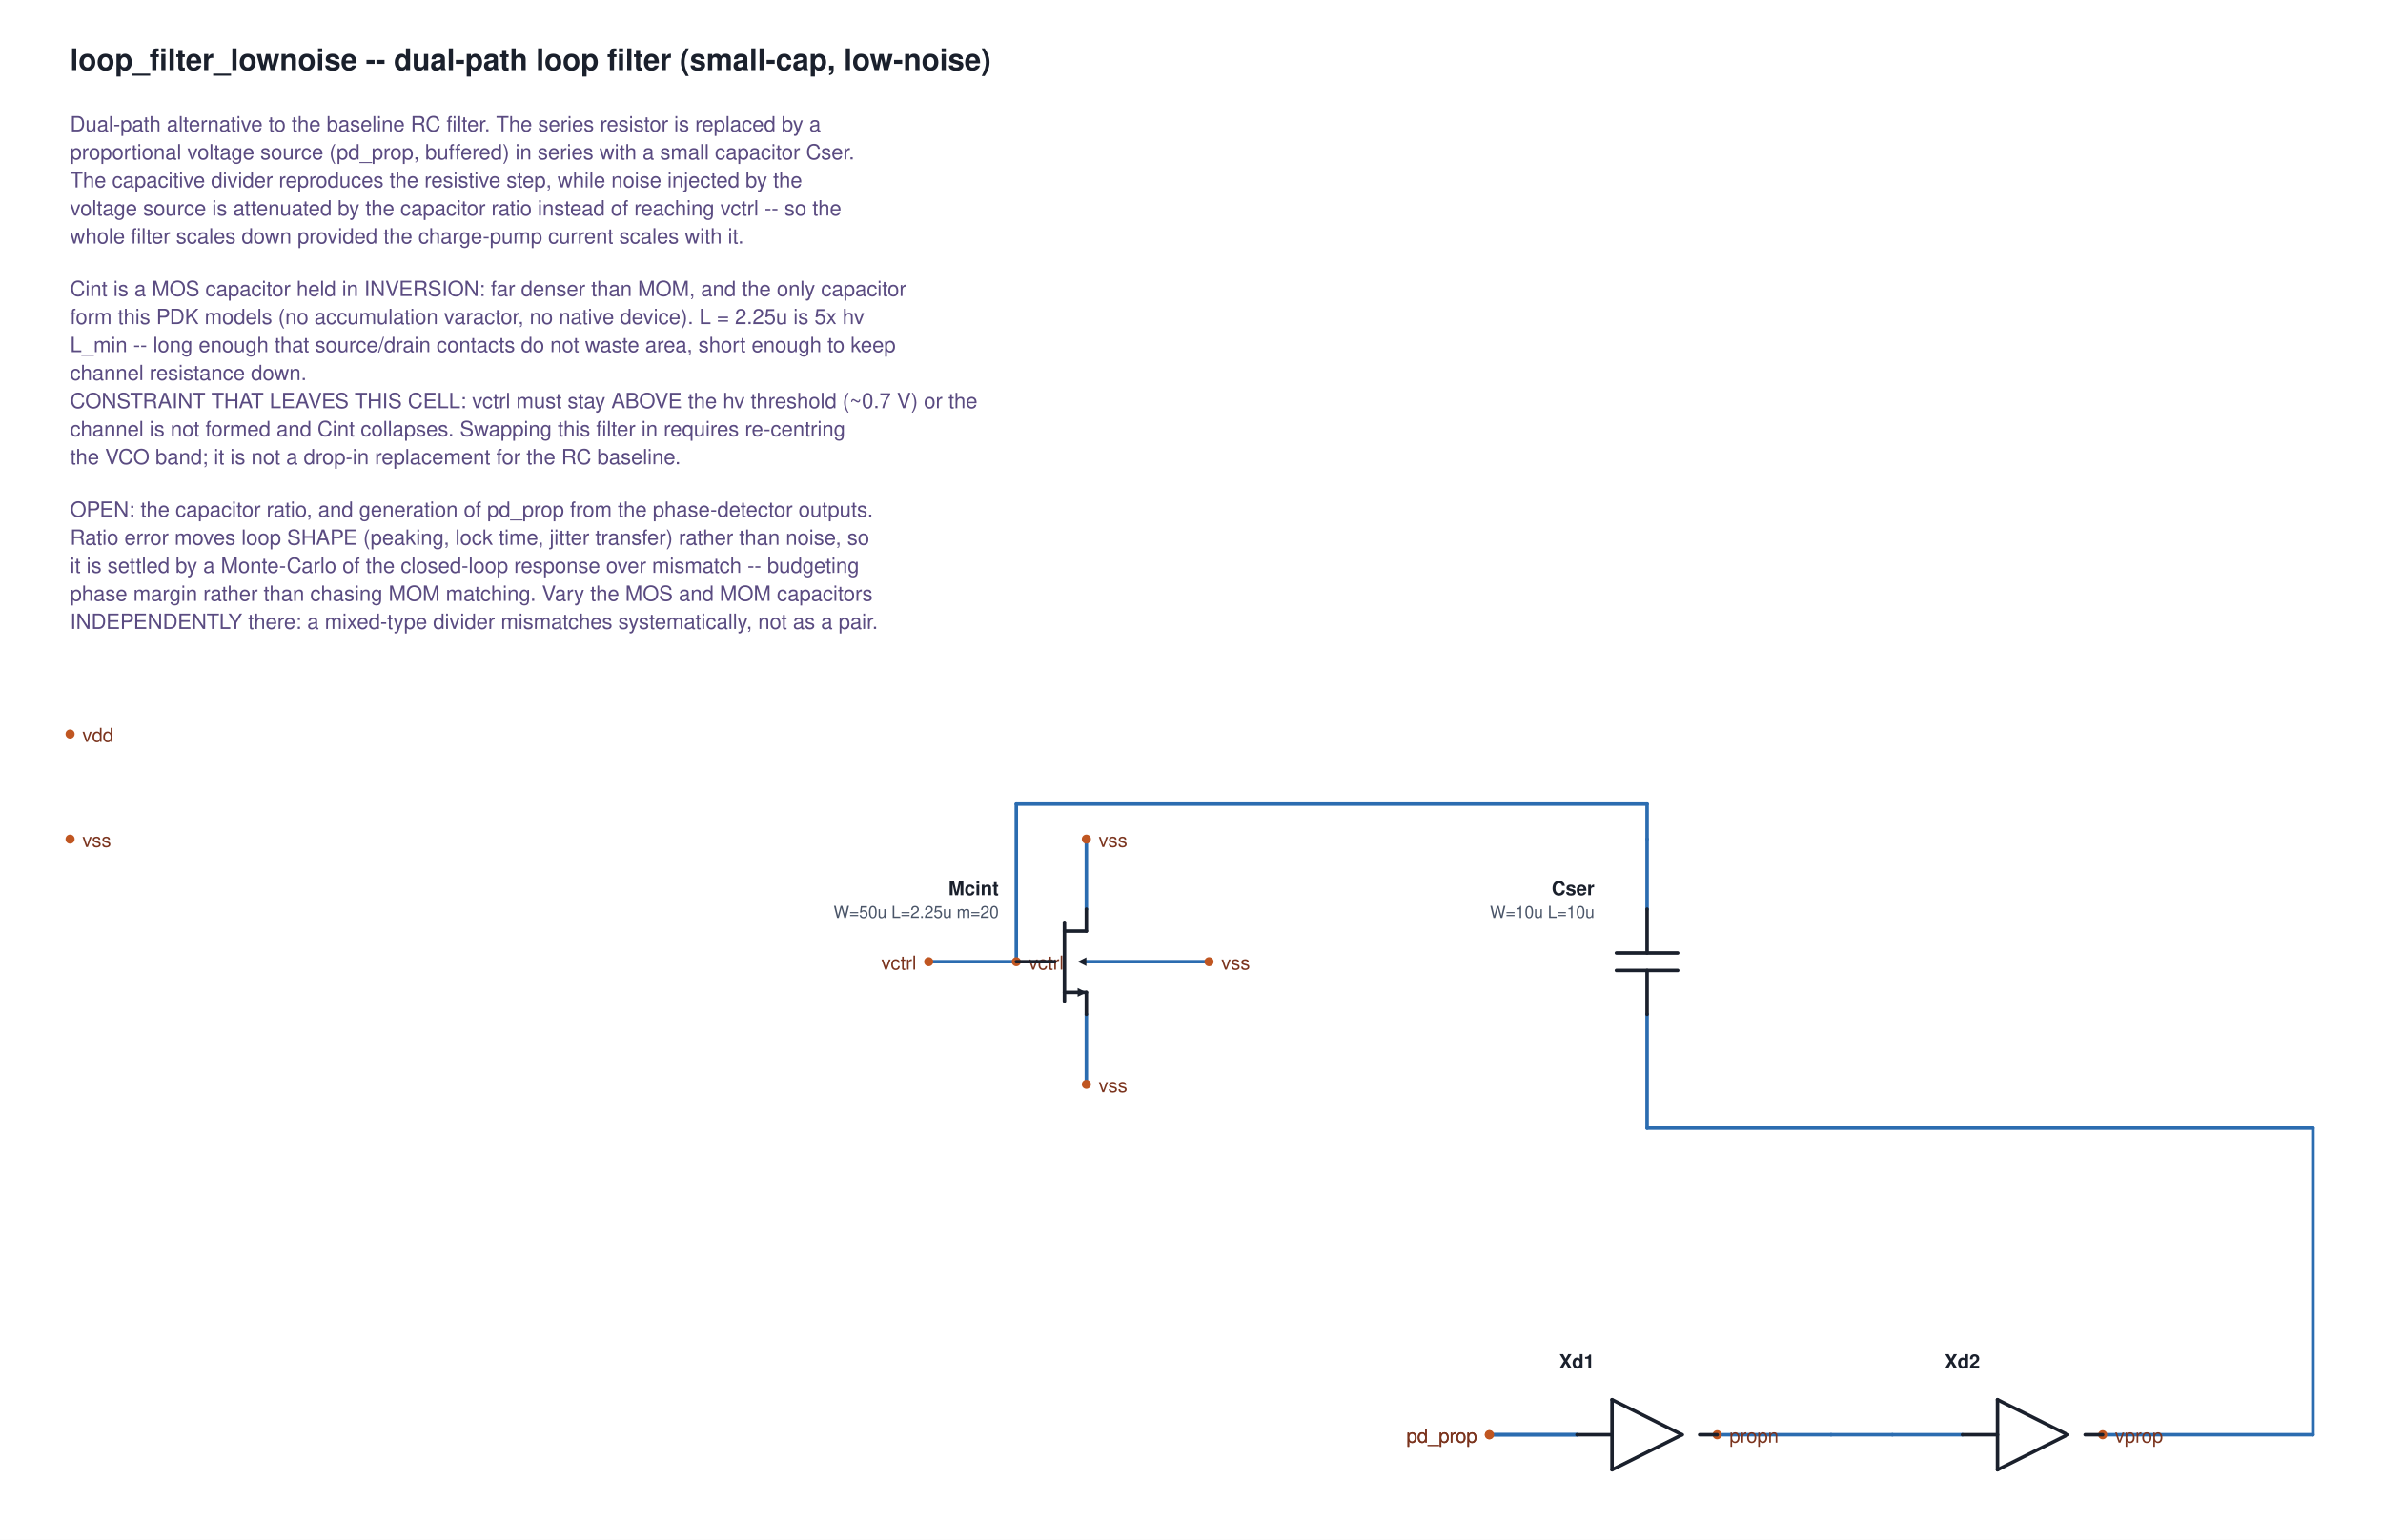
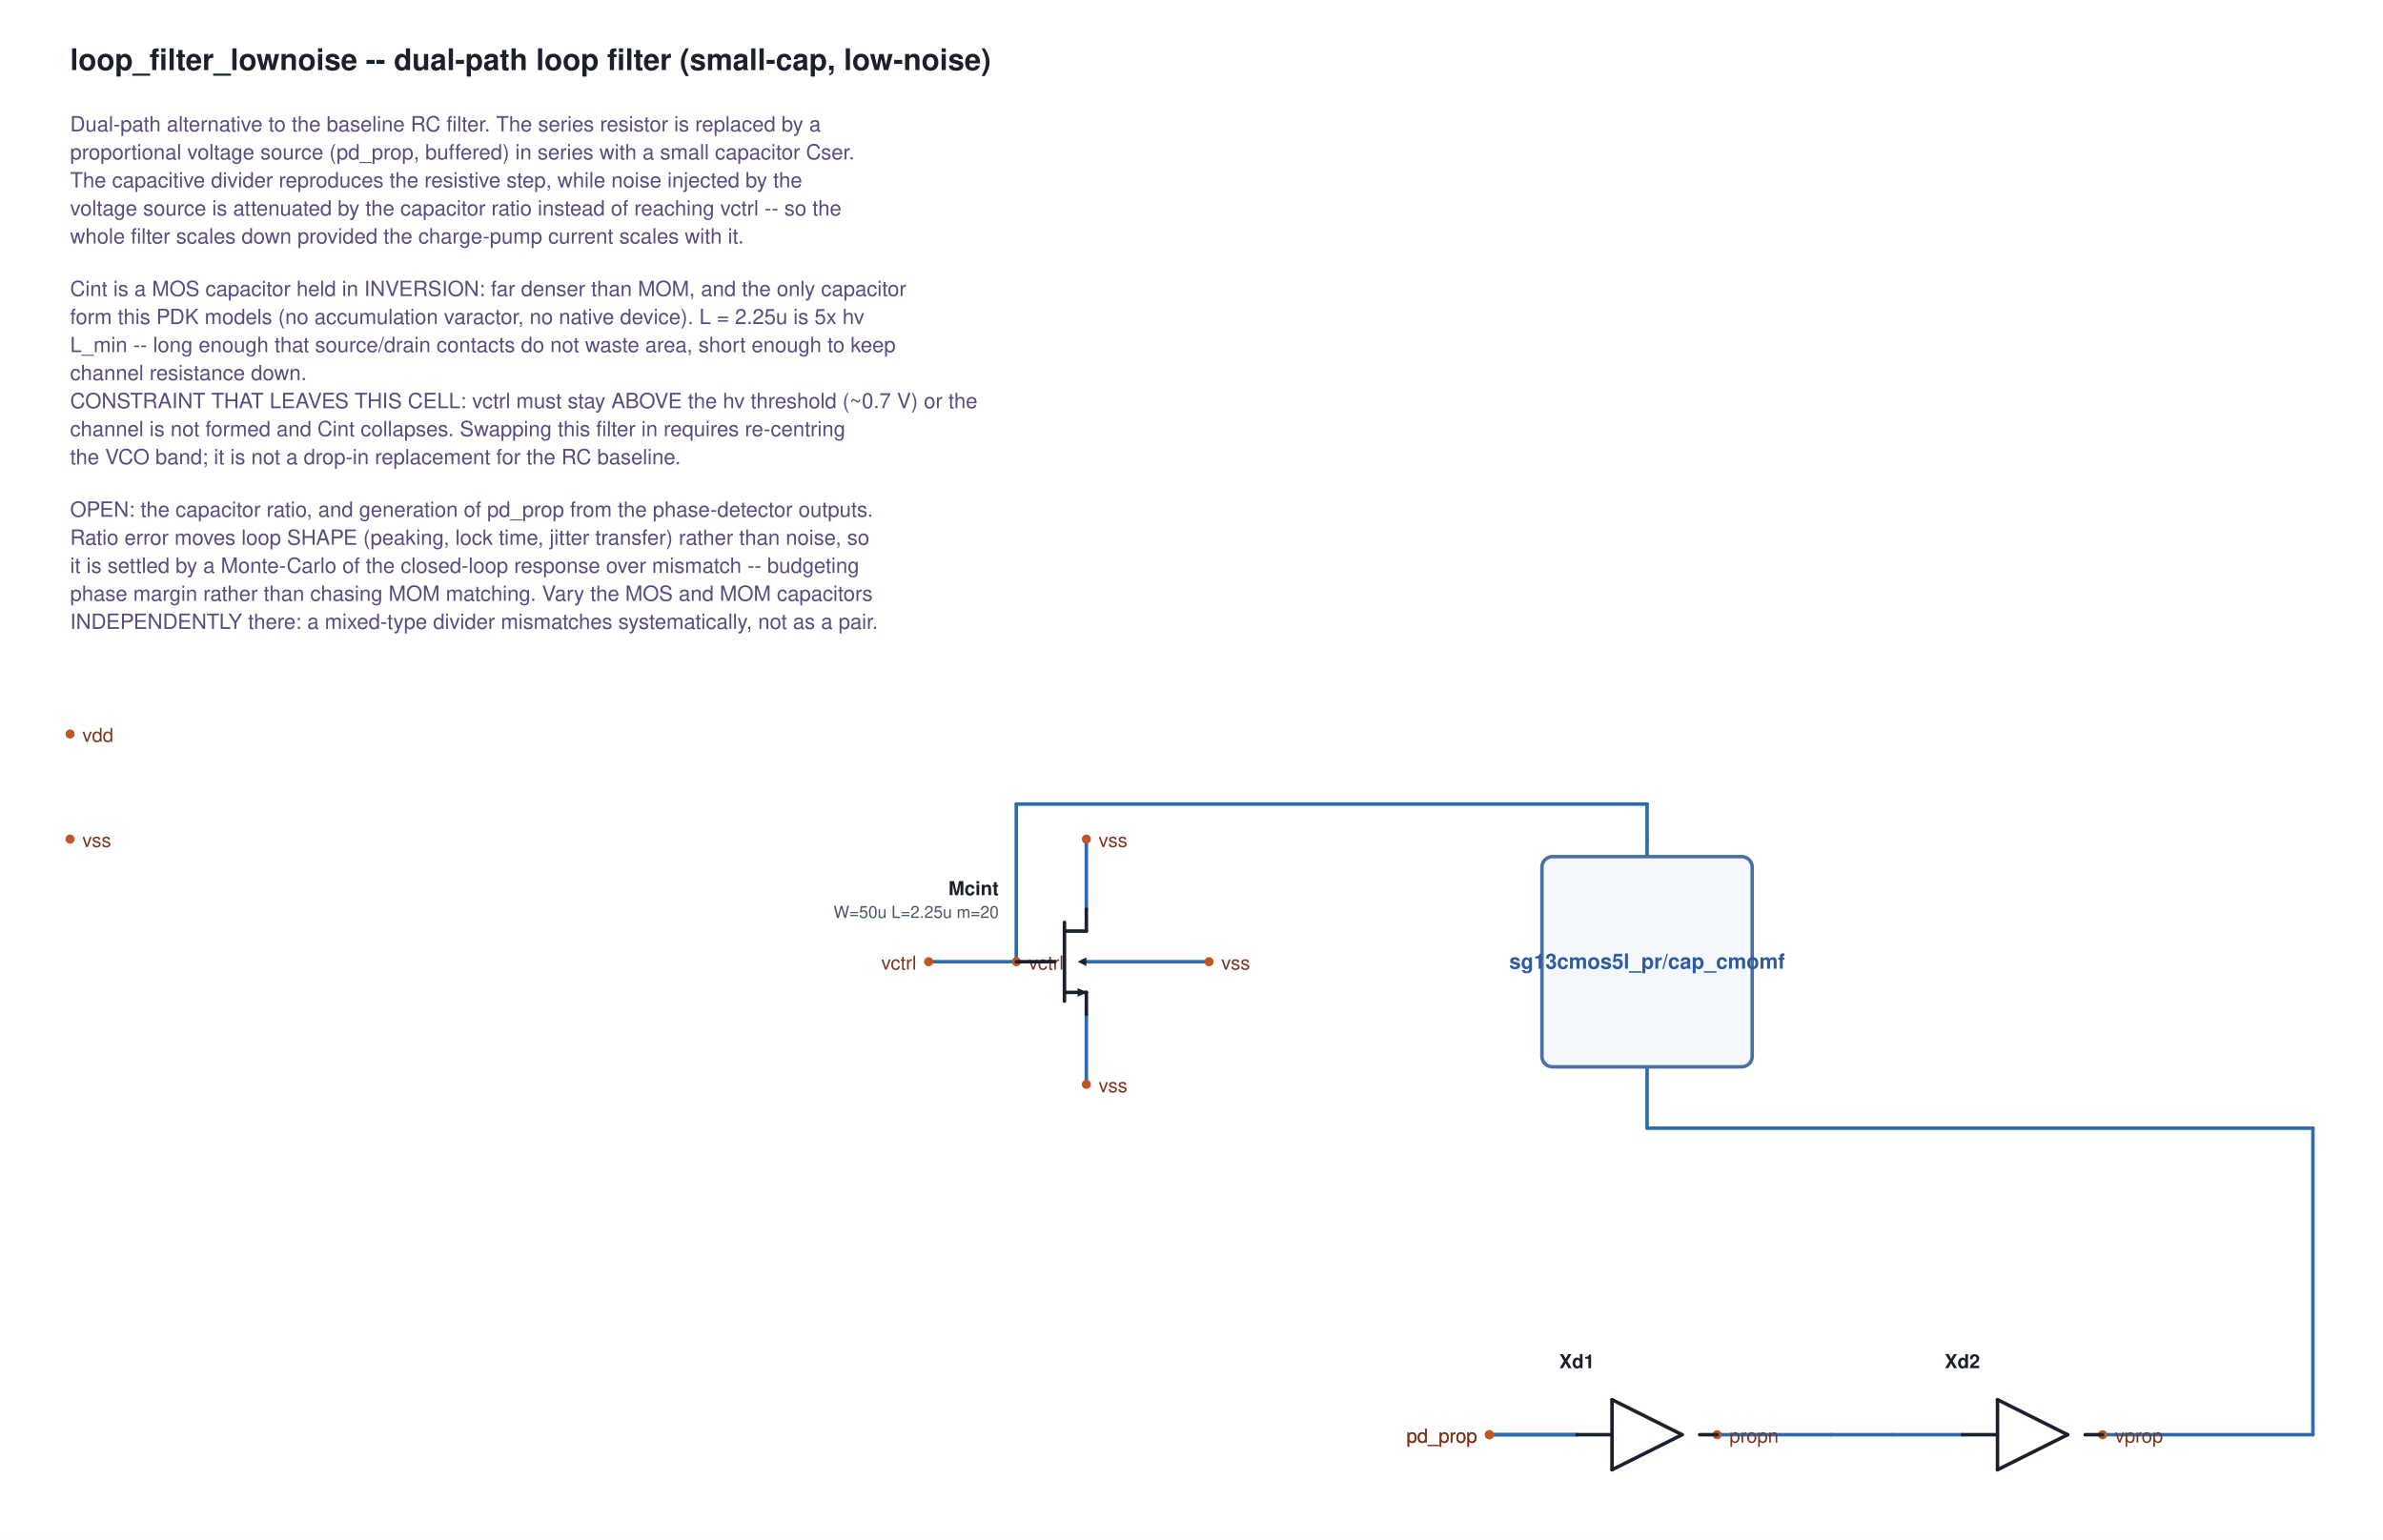
<svg xmlns="http://www.w3.org/2000/svg" width="1360" height="879" viewBox="-600 -659 1360 879">
  <rect x="-600.0" y="-659.0" width="1360.0" height="879.0" fill="#ffffff" />
  <line x1="-20.0" y1="-110.0" x2="-20.0" y2="-200.0" stroke="#2b6cb0" stroke-width="2" stroke-linecap="round" />
  <line x1="-20.0" y1="-200.0" x2="340.0" y2="-200.0" stroke="#2b6cb0" stroke-width="2" stroke-linecap="round" />
  <line x1="340.0" y1="-200.0" x2="340.0" y2="-180.0" stroke="#2b6cb0" stroke-width="2" stroke-linecap="round" />
  <line x1="340.0" y1="-180.0" x2="340.0" y2="-140.0" stroke="#2b6cb0" stroke-width="2" stroke-linecap="round" />
  <line x1="380.0" y1="160.0" x2="445.0" y2="160.0" stroke="#2b6cb0" stroke-width="2" stroke-linecap="round" />
  <line x1="445.0" y1="160.0" x2="480.0" y2="160.0" stroke="#2b6cb0" stroke-width="2" stroke-linecap="round" />
  <line x1="480.0" y1="160.0" x2="520.0" y2="160.0" stroke="#2b6cb0" stroke-width="2" stroke-linecap="round" />
  <line x1="600.0" y1="160.0" x2="720.0" y2="160.0" stroke="#2b6cb0" stroke-width="2" stroke-linecap="round" />
  <line x1="720.0" y1="160.0" x2="720.0" y2="-15.0" stroke="#2b6cb0" stroke-width="2" stroke-linecap="round" />
  <line x1="720.0" y1="-15.0" x2="340.0" y2="-15.0" stroke="#2b6cb0" stroke-width="2" stroke-linecap="round" />
  <line x1="340.0" y1="-15.0" x2="340.0" y2="-80.0" stroke="#2b6cb0" stroke-width="2" stroke-linecap="round" />
  <line x1="20.0" y1="-140.0" x2="20.0" y2="-180.0" stroke="#2b6cb0" stroke-width="2" stroke-linecap="round" />
  <line x1="20.0" y1="-80.0" x2="20.0" y2="-40.0" stroke="#2b6cb0" stroke-width="2" stroke-linecap="round" />
  <line x1="20.0" y1="-110.0" x2="90.0" y2="-110.0" stroke="#2b6cb0" stroke-width="2" stroke-linecap="round" />
  <line x1="300.0" y1="160.0" x2="250.0" y2="160.0" stroke="#2b6cb0" stroke-width="2" stroke-linecap="round" />
  <line x1="-20.0" y1="-110.0" x2="-70.0" y2="-110.0" stroke="#2b6cb0" stroke-width="2" stroke-linecap="round" />
  <line x1="300.0" y1="160.0" x2="250.0" y2="160.0" stroke="#2b6cb0" stroke-width="2" stroke-linecap="round" />
  <circle cx="-20.0" cy="-110.0" r="2.6" fill="#c05621" />
  <text x="-13.0" y="-105.5" text-anchor="start" font-family="Helvetica,Arial,sans-serif" font-size="11" fill="#7b341e">vctrl</text>
  <circle cx="380.0" cy="160.0" r="2.6" fill="#c05621" />
  <text x="387.0" y="164.5" text-anchor="start" font-family="Helvetica,Arial,sans-serif" font-size="11" fill="#7b341e">propn</text>
  <circle cx="600.0" cy="160.0" r="2.6" fill="#c05621" />
  <text x="607.0" y="164.5" text-anchor="start" font-family="Helvetica,Arial,sans-serif" font-size="11" fill="#7b341e">vprop</text>
  <line x1="7.5" y1="-132.5" x2="7.5" y2="-87.5" stroke="#1a202c" stroke-width="2" stroke-linecap="round" />
  <line x1="20.0" y1="-140.0" x2="20.0" y2="-127.5" stroke="#1a202c" stroke-width="2" stroke-linecap="round" />
  <line x1="20.0" y1="-92.5" x2="20.0" y2="-80.0" stroke="#1a202c" stroke-width="2" stroke-linecap="round" />
  <line x1="7.5" y1="-92.5" x2="20.0" y2="-92.5" stroke="#1a202c" stroke-width="2" stroke-linecap="round" />
  <line x1="7.5" y1="-127.5" x2="20.0" y2="-127.5" stroke="#1a202c" stroke-width="2" stroke-linecap="round" />
  <line x1="-20.0" y1="-110.0" x2="2.0" y2="-110.0" stroke="#1a202c" stroke-width="2" stroke-linecap="round" />
  <polygon points="15.0,-90.0 20.0,-92.5 15.0,-95.0 15.0,-90.0" fill="#1a202c" />
  <polygon points="20.0,-107.5 15.0,-110.0 20.0,-112.5 20.0,-107.5" fill="#1a202c" />
  <text x="-30.0" y="-148.0" text-anchor="end" font-family="Helvetica,Arial,sans-serif" font-size="11" font-weight="bold" fill="#1a202c">Mcint</text>
  <text x="-30.0" y="-135.0" text-anchor="end" font-family="Helvetica,Arial,sans-serif" font-size="9.5" fill="#4a5568">W=50u L=2.25u m=20</text>
  <circle cx="20.0" cy="-180.0" r="2.6" fill="#c05621" />
  <text x="27.0" y="-175.5" text-anchor="start" font-family="Helvetica,Arial,sans-serif" font-size="11" fill="#7b341e">vss</text>
  <circle cx="20.0" cy="-40.0" r="2.6" fill="#c05621" />
  <text x="27.0" y="-35.5" text-anchor="start" font-family="Helvetica,Arial,sans-serif" font-size="11" fill="#7b341e">vss</text>
  <circle cx="90.0" cy="-110.0" r="2.6" fill="#c05621" />
  <text x="97.0" y="-105.5" text-anchor="start" font-family="Helvetica,Arial,sans-serif" font-size="11" fill="#7b341e">vss</text>
-   <line x1="322.5" y1="-115.0" x2="357.5" y2="-115.0" stroke="#1a202c" stroke-width="2" stroke-linecap="round" />
-   <line x1="322.5" y1="-105.0" x2="357.5" y2="-105.0" stroke="#1a202c" stroke-width="2" stroke-linecap="round" />
-   <line x1="340.0" y1="-140.0" x2="340.0" y2="-115.0" stroke="#1a202c" stroke-width="2" stroke-linecap="round" />
-   <line x1="340.0" y1="-105.0" x2="340.0" y2="-80.0" stroke="#1a202c" stroke-width="2" stroke-linecap="round" />
-   <text x="310.0" y="-148.0" text-anchor="end" font-family="Helvetica,Arial,sans-serif" font-size="11" font-weight="bold" fill="#1a202c">Cser</text>
-   <text x="310.0" y="-135.0" text-anchor="end" font-family="Helvetica,Arial,sans-serif" font-size="9.5" fill="#4a5568">W=10u L=10u</text>
+   <rect x="280.0" y="-170.0" width="120" height="120" rx="6" fill="#f4f7fb" stroke="#4a6fa5" stroke-width="2" />
+   <text x="340.0" y="-106.0" text-anchor="middle" font-family="Helvetica,Arial,sans-serif" font-size="12" font-weight="bold" fill="#2f5c9e">sg13cmos5l_pr/cap_cmomf</text>
  <line x1="320.0" y1="140.0" x2="320.0" y2="180.0" stroke="#1a202c" stroke-width="2" stroke-linecap="round" />
  <line x1="320.0" y1="140.0" x2="360.0" y2="160.0" stroke="#1a202c" stroke-width="2" stroke-linecap="round" />
  <line x1="320.0" y1="180.0" x2="360.0" y2="160.0" stroke="#1a202c" stroke-width="2" stroke-linecap="round" />
  <line x1="370.0" y1="160.0" x2="380.0" y2="160.0" stroke="#1a202c" stroke-width="2" stroke-linecap="round" />
  <line x1="300.0" y1="160.0" x2="320.0" y2="160.0" stroke="#1a202c" stroke-width="2" stroke-linecap="round" />
  <text x="310.0" y="122.0" text-anchor="end" font-family="Helvetica,Arial,sans-serif" font-size="11" font-weight="bold" fill="#1a202c">Xd1</text>
  <circle cx="250.0" cy="160.0" r="2.6" fill="#c05621" />
  <text x="243.0" y="164.5" text-anchor="end" font-family="Helvetica,Arial,sans-serif" font-size="11" fill="#7b341e">pd_prop</text>
  <line x1="540.0" y1="140.0" x2="540.0" y2="180.0" stroke="#1a202c" stroke-width="2" stroke-linecap="round" />
  <line x1="540.0" y1="140.0" x2="580.0" y2="160.0" stroke="#1a202c" stroke-width="2" stroke-linecap="round" />
  <line x1="540.0" y1="180.0" x2="580.0" y2="160.0" stroke="#1a202c" stroke-width="2" stroke-linecap="round" />
  <line x1="590.0" y1="160.0" x2="600.0" y2="160.0" stroke="#1a202c" stroke-width="2" stroke-linecap="round" />
  <line x1="520.0" y1="160.0" x2="540.0" y2="160.0" stroke="#1a202c" stroke-width="2" stroke-linecap="round" />
  <text x="530.0" y="122.0" text-anchor="end" font-family="Helvetica,Arial,sans-serif" font-size="11" font-weight="bold" fill="#1a202c">Xd2</text>
  <circle cx="-70.0" cy="-110.0" r="2.6" fill="#c05621" />
  <text x="-77.0" y="-105.5" text-anchor="end" font-family="Helvetica,Arial,sans-serif" font-size="11" fill="#7b341e">vctrl</text>
  <circle cx="250.0" cy="160.0" r="2.6" fill="#c05621" />
  <text x="243.0" y="164.5" text-anchor="end" font-family="Helvetica,Arial,sans-serif" font-size="11" fill="#7b341e">pd_prop</text>
  <circle cx="-560.0" cy="-240.0" r="2.6" fill="#c05621" />
  <text x="-553.0" y="-235.5" text-anchor="start" font-family="Helvetica,Arial,sans-serif" font-size="11" fill="#7b341e">vdd</text>
  <circle cx="-560.0" cy="-180.0" r="2.6" fill="#c05621" />
  <text x="-553.0" y="-175.5" text-anchor="start" font-family="Helvetica,Arial,sans-serif" font-size="11" fill="#7b341e">vss</text>
  <text x="-560.0" y="-619.0" font-family="Helvetica,Arial,sans-serif" font-size="17.0" font-weight="bold" fill="#1a202c">loop_filter_lownoise -- dual-path loop filter (small-cap, low-noise)</text>
  <text x="-560.0" y="-584.0" font-family="Helvetica,Arial,sans-serif" font-size="12.0" font-weight="normal" fill="#5a4b81">Dual-path alternative to the baseline RC filter. The series resistor is replaced by a</text>
  <text x="-560.0" y="-568.0" font-family="Helvetica,Arial,sans-serif" font-size="12.0" font-weight="normal" fill="#5a4b81">proportional voltage source (pd_prop, buffered) in series with a small capacitor Cser.</text>
  <text x="-560.0" y="-552.0" font-family="Helvetica,Arial,sans-serif" font-size="12.0" font-weight="normal" fill="#5a4b81">The capacitive divider reproduces the resistive step, while noise injected by the</text>
  <text x="-560.0" y="-536.0" font-family="Helvetica,Arial,sans-serif" font-size="12.0" font-weight="normal" fill="#5a4b81">voltage source is attenuated by the capacitor ratio instead of reaching vctrl -- so the</text>
  <text x="-560.0" y="-520.0" font-family="Helvetica,Arial,sans-serif" font-size="12.0" font-weight="normal" fill="#5a4b81">whole filter scales down provided the charge-pump current scales with it.</text>
  <text x="-560.0" y="-490.0" font-family="Helvetica,Arial,sans-serif" font-size="12.0" font-weight="normal" fill="#5a4b81">Cint is a MOS capacitor held in INVERSION: far denser than MOM, and the only capacitor</text>
  <text x="-560.0" y="-474.0" font-family="Helvetica,Arial,sans-serif" font-size="12.0" font-weight="normal" fill="#5a4b81">form this PDK models (no accumulation varactor, no native device). L = 2.25u is 5x hv</text>
  <text x="-560.0" y="-458.0" font-family="Helvetica,Arial,sans-serif" font-size="12.0" font-weight="normal" fill="#5a4b81">L_min -- long enough that source/drain contacts do not waste area, short enough to keep</text>
  <text x="-560.0" y="-442.0" font-family="Helvetica,Arial,sans-serif" font-size="12.0" font-weight="normal" fill="#5a4b81">channel resistance down.</text>
  <text x="-560.0" y="-426.0" font-family="Helvetica,Arial,sans-serif" font-size="12.0" font-weight="normal" fill="#5a4b81">CONSTRAINT THAT LEAVES THIS CELL: vctrl must stay ABOVE the hv threshold (~0.7 V) or the</text>
  <text x="-560.0" y="-410.0" font-family="Helvetica,Arial,sans-serif" font-size="12.0" font-weight="normal" fill="#5a4b81">channel is not formed and Cint collapses. Swapping this filter in requires re-centring</text>
  <text x="-560.0" y="-394.0" font-family="Helvetica,Arial,sans-serif" font-size="12.0" font-weight="normal" fill="#5a4b81">the VCO band; it is not a drop-in replacement for the RC baseline.</text>
  <text x="-560.0" y="-364.0" font-family="Helvetica,Arial,sans-serif" font-size="12.0" font-weight="normal" fill="#5a4b81">OPEN: the capacitor ratio, and generation of pd_prop from the phase-detector outputs.</text>
  <text x="-560.0" y="-348.0" font-family="Helvetica,Arial,sans-serif" font-size="12.0" font-weight="normal" fill="#5a4b81">Ratio error moves loop SHAPE (peaking, lock time, jitter transfer) rather than noise, so</text>
  <text x="-560.0" y="-332.0" font-family="Helvetica,Arial,sans-serif" font-size="12.0" font-weight="normal" fill="#5a4b81">it is settled by a Monte-Carlo of the closed-loop response over mismatch -- budgeting</text>
  <text x="-560.0" y="-316.0" font-family="Helvetica,Arial,sans-serif" font-size="12.0" font-weight="normal" fill="#5a4b81">phase margin rather than chasing MOM matching. Vary the MOS and MOM capacitors</text>
  <text x="-560.0" y="-300.0" font-family="Helvetica,Arial,sans-serif" font-size="12.0" font-weight="normal" fill="#5a4b81">INDEPENDENTLY there: a mixed-type divider mismatches systematically, not as a pair.</text>
</svg>
